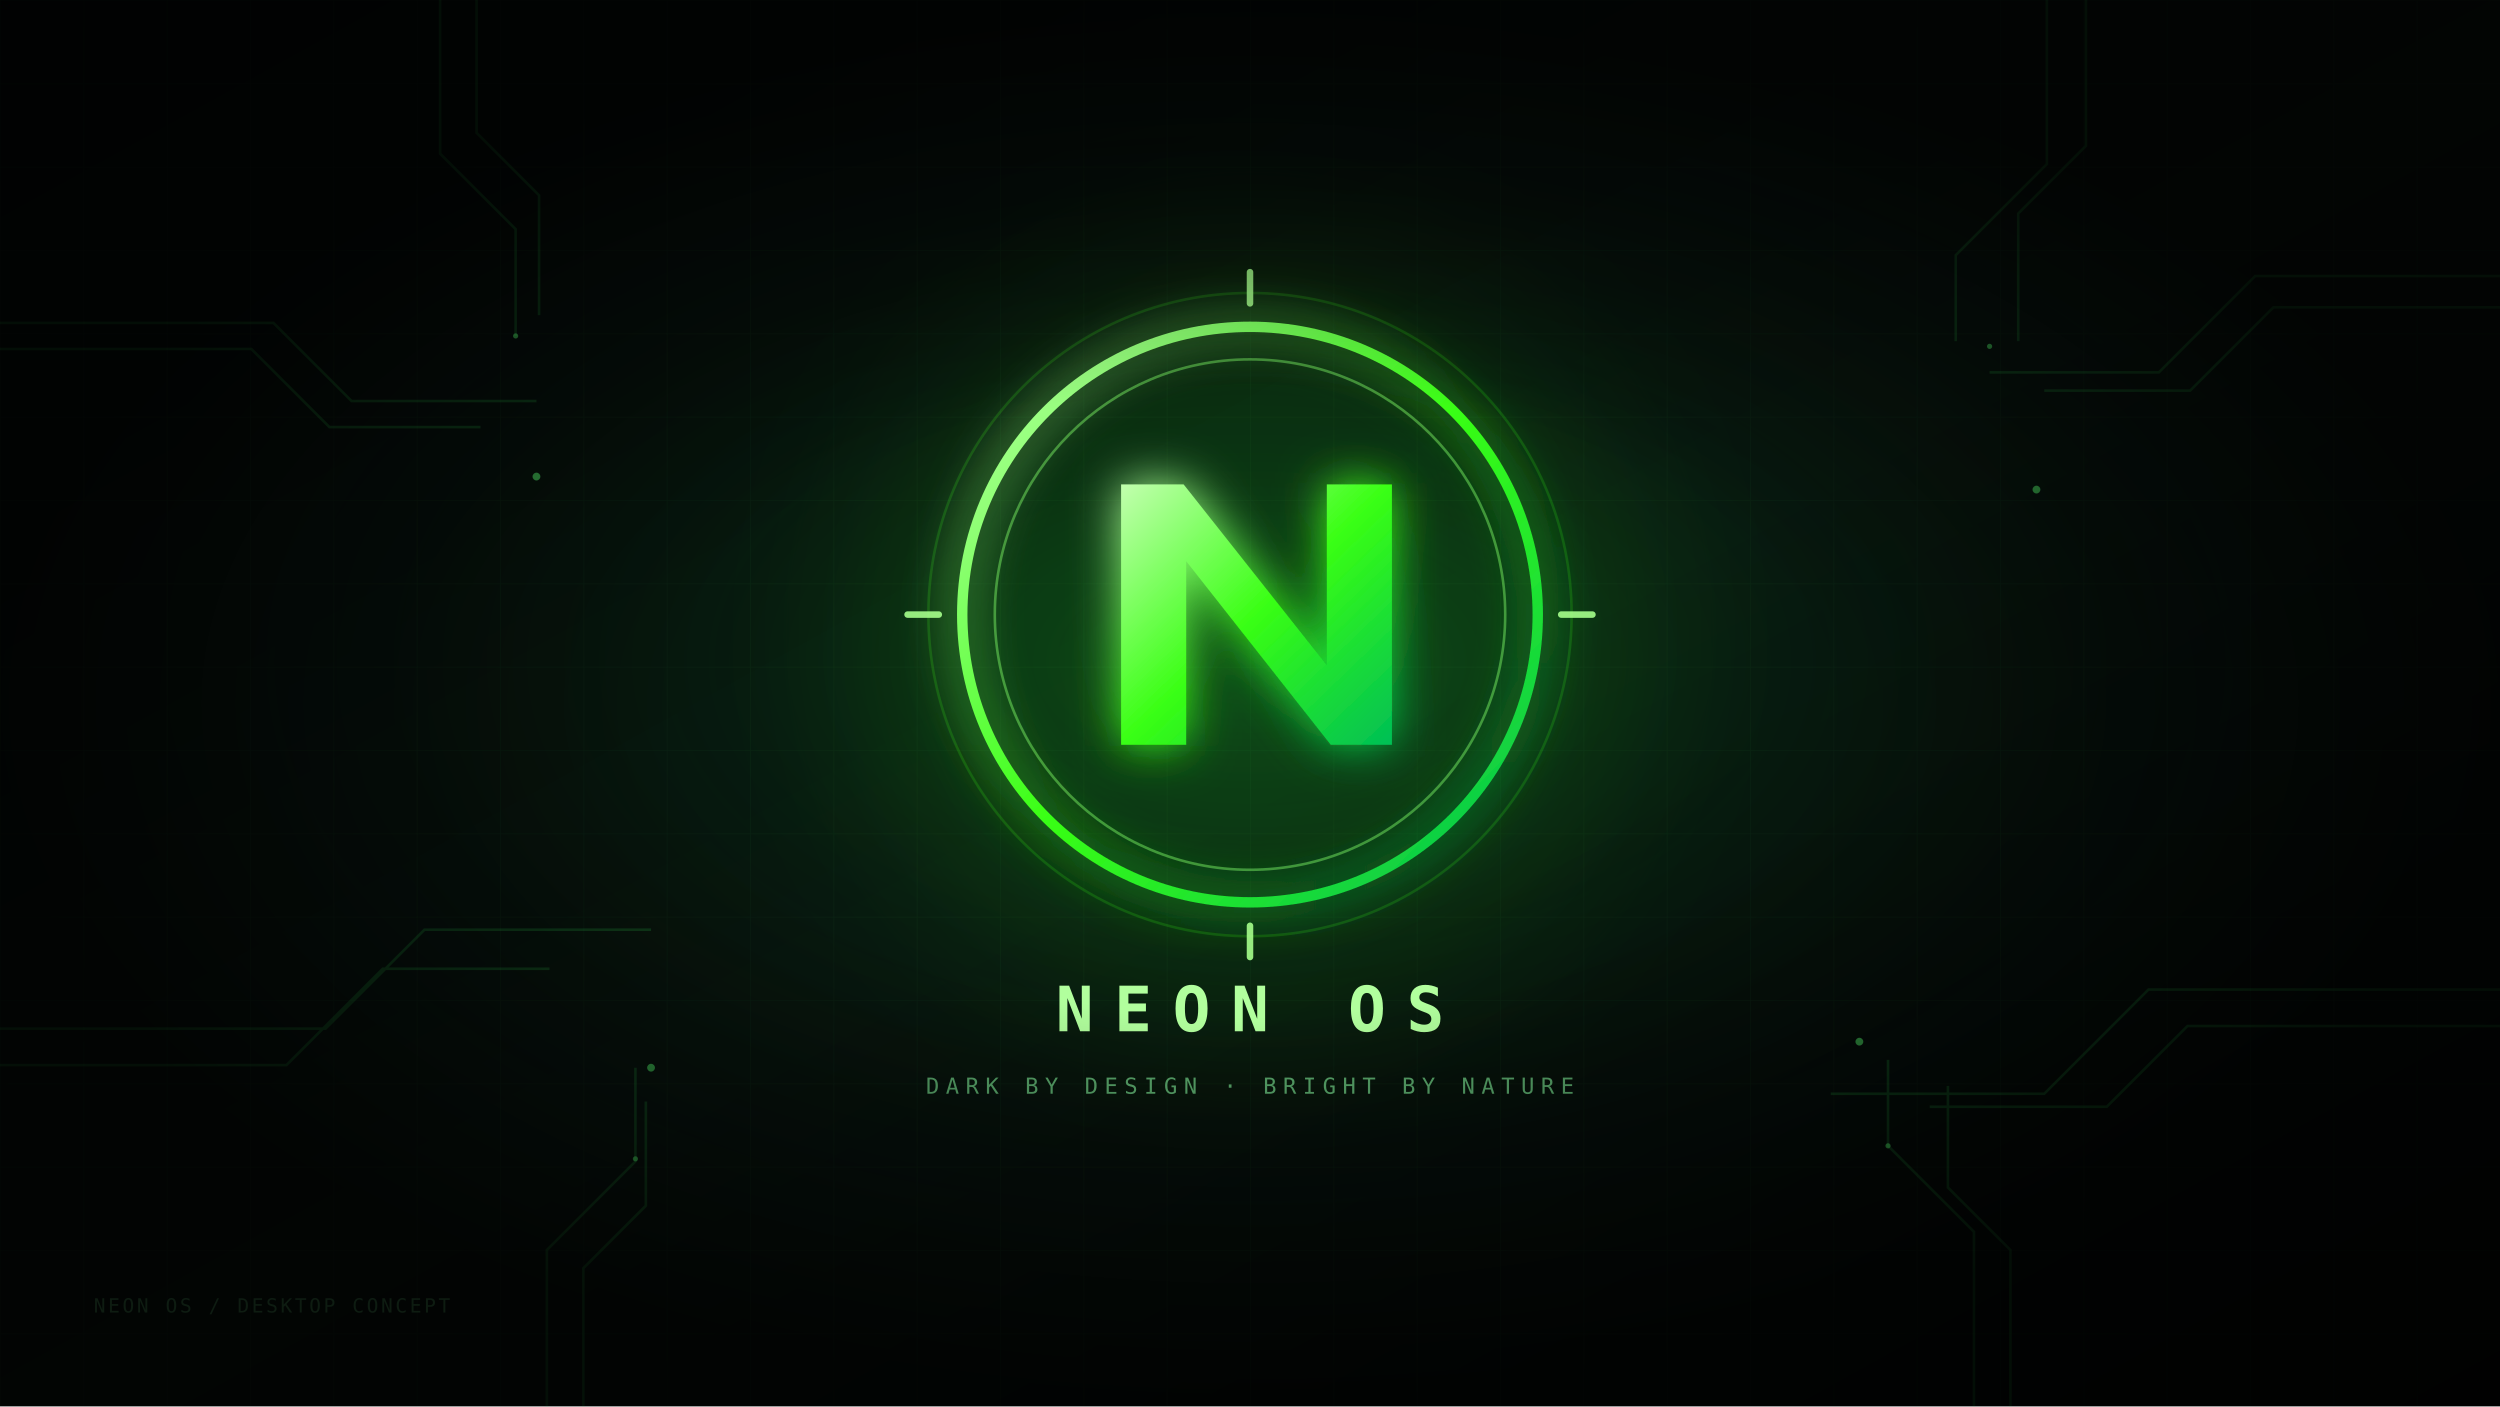
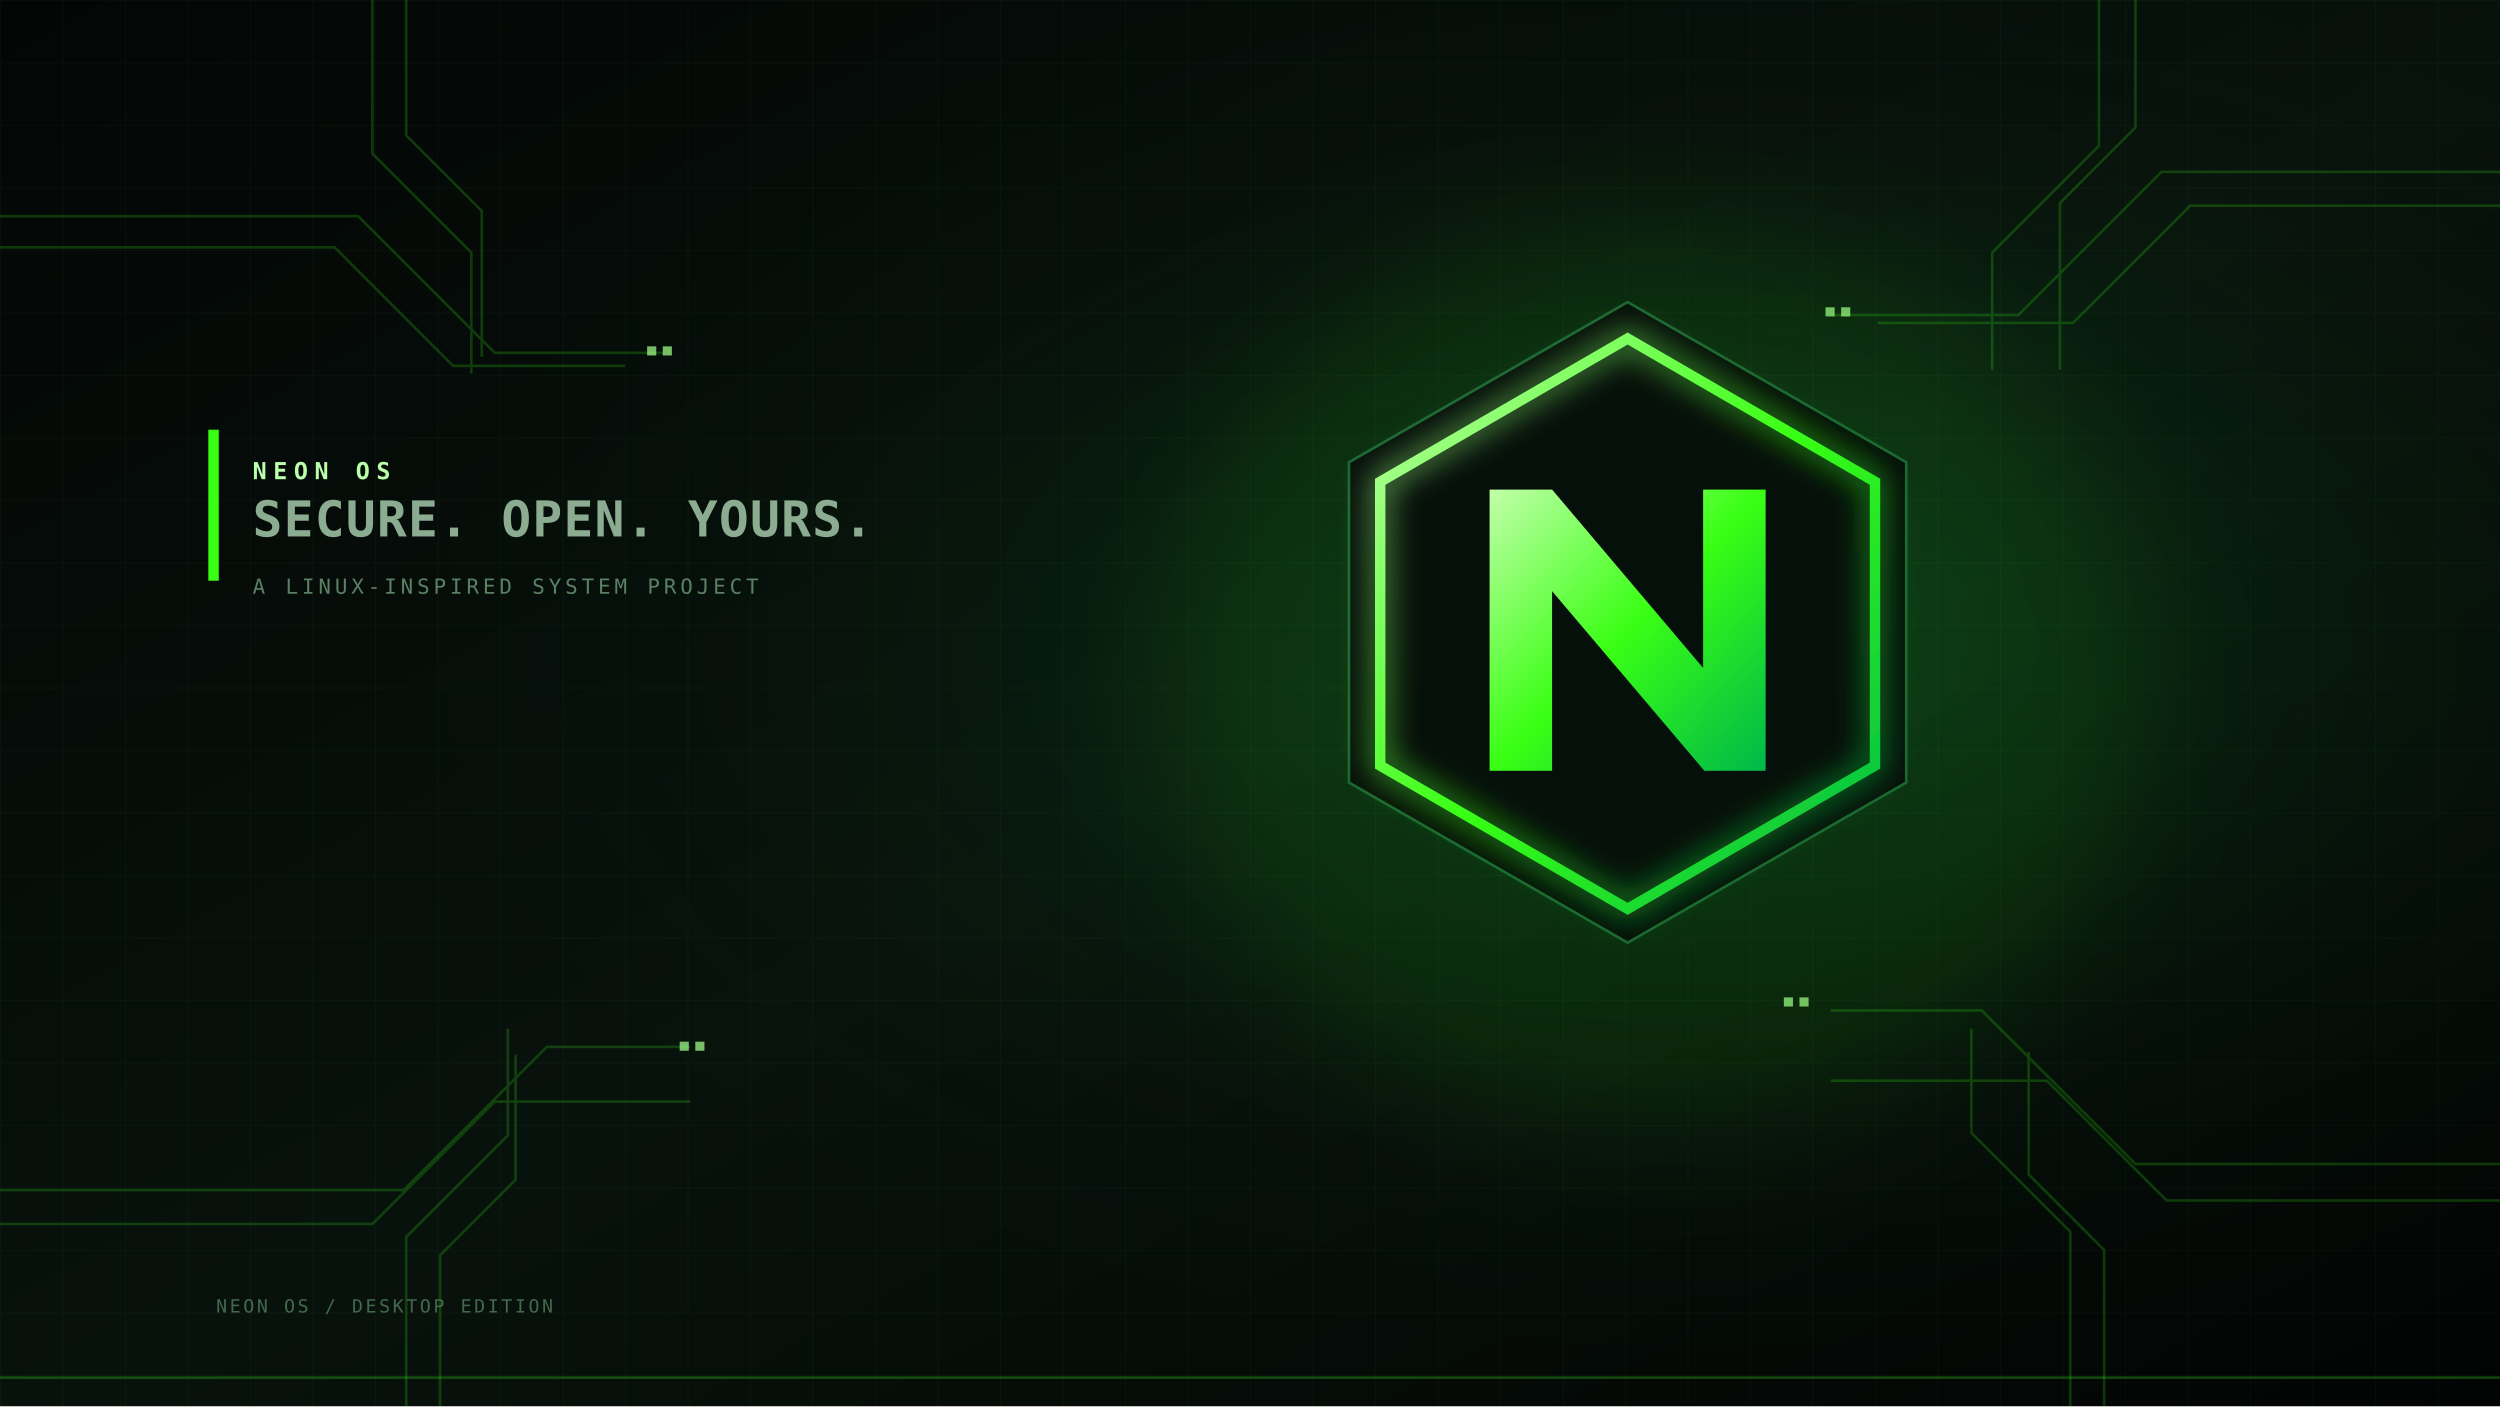
<svg xmlns="http://www.w3.org/2000/svg" width="1920" height="1080" viewBox="0 0 1920 1080" role="img" aria-labelledby="title desc">
  <defs>
-     <linearGradient id="base" x1="0" y1="0" x2="1" y2="1">
-       <stop offset="0" stop-color="#030706" />
-       <stop offset=".52" stop-color="#07110c" />
-       <stop offset="1" stop-color="#020504" />
+     <linearGradient id="bg" x1="0" y1="0" x2="1" y2="1">
+       <stop stop-color="#030605" />
+       <stop offset=".52" stop-color="#08120c" />
+       <stop offset="1" stop-color="#020403" />
    </linearGradient>
-     <radialGradient id="halo" cx="50%" cy="47%" r="48%">
-       <stop offset="0" stop-color="#1aff4d" stop-opacity=".2" />
-       <stop offset=".48" stop-color="#0c6b2b" stop-opacity=".1" />
-       <stop offset="1" stop-color="#020504" stop-opacity="0" />
+     <linearGradient id="green" x1="0" y1="0" x2="1" y2="1">
+       <stop stop-color="#c2ffa9" />
+       <stop offset=".5" stop-color="#39ff14" />
+       <stop offset="1" stop-color="#00b84a" />
+     </linearGradient>
+     <radialGradient id="ambient" cx="68%" cy="46%" r="55%">
+       <stop stop-color="#1cff54" stop-opacity=".15" />
+       <stop offset="1" stop-color="#06100a" stop-opacity="0" />
    </radialGradient>
-     <linearGradient id="neon" x1="0" y1="0" x2="1" y2="1">
-       <stop offset="0" stop-color="#c2ffae" />
-       <stop offset=".5" stop-color="#39ff14" />
-       <stop offset="1" stop-color="#00bf55" />
-     </linearGradient>
-     <pattern id="grid" width="64" height="64" patternUnits="userSpaceOnUse">
-       <path d="M64 0H0V64" fill="none" stroke="#43ff6b" stroke-width="1" opacity=".045" />
+     <pattern id="grid" width="48" height="48" patternUnits="userSpaceOnUse">
+       <path d="M48 0H0V48" fill="none" stroke="#66ff78" stroke-width="1" opacity=".045" />
    </pattern>
-     <filter id="glow" x="-100%" y="-100%" width="300%" height="300%">
-       <feGaussianBlur stdDeviation="18" result="b" />
+     <filter id="glow" x="-70%" y="-70%" width="240%" height="240%">
+       <feGaussianBlur stdDeviation="12" result="b" />
      <feMerge>
        <feMergeNode in="b" />
        <feMergeNode in="SourceGraphic" />
      </feMerge>
    </filter>
-     <filter id="soft" x="-100%" y="-100%" width="300%" height="300%">
-       <feGaussianBlur stdDeviation="56" />
+     <filter id="blur" x="-100%" y="-100%" width="300%" height="300%">
+       <feGaussianBlur stdDeviation="45" />
    </filter>
-     <radialGradient id="vignette">
-       <stop offset=".45" stop-color="#000" stop-opacity="0" />
-       <stop offset="1" stop-color="#000" stop-opacity=".72" />
-     </radialGradient>
  </defs>
-   <rect width="1920" height="1080" fill="url(#base)" />
+   <rect width="1920" height="1080" fill="url(#bg)" />
  <rect width="1920" height="1080" fill="url(#grid)" />
-   <rect width="1920" height="1080" fill="url(#halo)" />
-   <g fill="none" stroke="#35ff60" stroke-width="2" opacity=".17">
-     <path d="M0 248h210l60 60h142M0 268h193l60 60h116M1920 212h-188l-74 74h-130M1920 236h-174l-64 64h-112" />
-     <path d="M0 790h250l76-76h174M0 818h220l74-74h128M1920 760h-270l-80 80h-164M1920 788h-240l-62 62h-136" />
-     <path d="M338 0v118l58 58v82M366 0v102l48 48v92M1572 0v126l-70 70v66M1602 0v112l-52 52v98" />
-     <path d="M420 1080V960l68-68v-72M448 1080V974l48-48v-80M1516 1080V946l-66-66v-66M1544 1080V960l-48-48v-78" />
+   <rect width="1920" height="1080" fill="url(#ambient)" />
+   <g fill="none" stroke="#39ff14" stroke-width="2" opacity=".2">
+     <path d="M0 166h275l105 105h130M0 190h257l91 91h132M0 914h310l110-110h110M0 940h286l94-94h150" />
+     <path d="M1920 132h-260l-110 110h-143M1920 158h-238l-90 90h-150M1920 894h-280l-118-118h-116M1920 922h-256l-92-92h-166" />
+     <path d="M286 0v118l76 76v93M312 0v104l58 58v112M1612 0v112l-82 82v90M1640 0v98l-58 58v128" />
+     <path d="M312 1080V950l78-78v-82M338 1080V964l58-58v-96M1590 1080V946l-76-76v-80M1616 1080V960l-58-58v-94" />
  </g>
-   <g fill="#55ff70" opacity=".55">
-     <circle cx="412" cy="366" r="3" />
-     <circle cx="1564" cy="376" r="3" />
-     <circle cx="500" cy="820" r="3" />
-     <circle cx="1428" cy="800" r="3" />
-     <circle cx="396" cy="258" r="2" />
-     <circle cx="1528" cy="266" r="2" />
-     <circle cx="488" cy="890" r="2" />
-     <circle cx="1450" cy="880" r="2" />
+   <g fill="#a4ff8b" opacity=".72">
+     <rect x="497" y="266" width="7" height="7" />
+     <rect x="509" y="266" width="7" height="7" />
+     <rect x="1402" y="236" width="7" height="7" />
+     <rect x="1414" y="236" width="7" height="7" />
+     <rect x="522" y="800" width="7" height="7" />
+     <rect x="534" y="800" width="7" height="7" />
+     <rect x="1370" y="766" width="7" height="7" />
+     <rect x="1382" y="766" width="7" height="7" />
  </g>
-   <circle cx="960" cy="488" r="300" fill="#39ff14" opacity=".08" filter="url(#soft)" />
-   <circle cx="960" cy="472" r="247" fill="none" stroke="#39ff14" stroke-width="2" opacity=".18" />
-   <circle cx="960" cy="472" r="221" fill="none" stroke="url(#neon)" stroke-width="8" filter="url(#glow)" />
-   <circle cx="960" cy="472" r="196" fill="none" stroke="#83ff69" stroke-width="2" opacity=".45" />
-   <path d="M861 572V372h48l110 139V372h50v200h-47L911 431v141z" fill="url(#neon)" filter="url(#glow)" />
-   <path d="M960 233v-24M960 735v-24M721 472h-24M1223 472h-24" stroke="#a5ff8b" stroke-width="5" stroke-linecap="round" opacity=".9" />
-   <text x="960" y="792" fill="#b1ff9d" font-family="monospace, sans-serif" font-size="48" font-weight="700" letter-spacing="16" text-anchor="middle">NEON OS</text>
-   <text x="960" y="840" fill="#5aa96c" font-family="monospace, sans-serif" font-size="17" letter-spacing="5" text-anchor="middle">DARK BY DESIGN · BRIGHT BY NATURE</text>
-   <text x="72" y="1008" fill="#62c77a" opacity=".46" font-family="monospace, sans-serif" font-size="15" letter-spacing="2">NEON OS / DESKTOP CONCEPT</text>
-   <rect width="1920" height="1080" fill="url(#vignette)" />
+   <ellipse cx="1270" cy="520" rx="380" ry="350" fill="#39ff14" opacity=".08" filter="url(#blur)" />
+   <g transform="translate(1000 232)">
+     <path d="M250 0 464 123v246L250 492 36 369V123L250 0Z" fill="#06100a" stroke="#1c6732" stroke-width="2" />
+     <path d="M250 28 440 138v218L250 466 60 356V138L250 28Z" fill="none" stroke="url(#green)" stroke-width="8" stroke-linejoin="miter" filter="url(#glow)" />
+     <path d="M144 360V144h48l116 137V144h48v216h-47L192 222v138h-48Z" fill="url(#green)" />
+   </g>
+   <g transform="translate(160 330)">
+     <path d="M0 0h8v116h-8z" fill="#39ff14" />
+     <text x="34" y="38" fill="#baffaa" font-family="monospace, sans-serif" font-size="18" font-weight="700" letter-spacing="5">NEON OS</text>
+     <text x="34" y="82" fill="#8bac91" font-family="monospace, sans-serif" font-size="38" font-weight="700" letter-spacing="1">SECURE. OPEN. YOURS.</text>
+     <text x="34" y="126" fill="#5b8064" font-family="monospace, sans-serif" font-size="16" letter-spacing="3">A LINUX-INSPIRED SYSTEM PROJECT</text>
+   </g>
+   <text x="166" y="1008" fill="#5c8d67" font-family="monospace, sans-serif" font-size="14" letter-spacing="2" opacity=".7">NEON OS / DESKTOP EDITION</text>
+   <path d="M0 1058h1920" stroke="#39ff14" stroke-width="2" opacity=".26" />
</svg>
